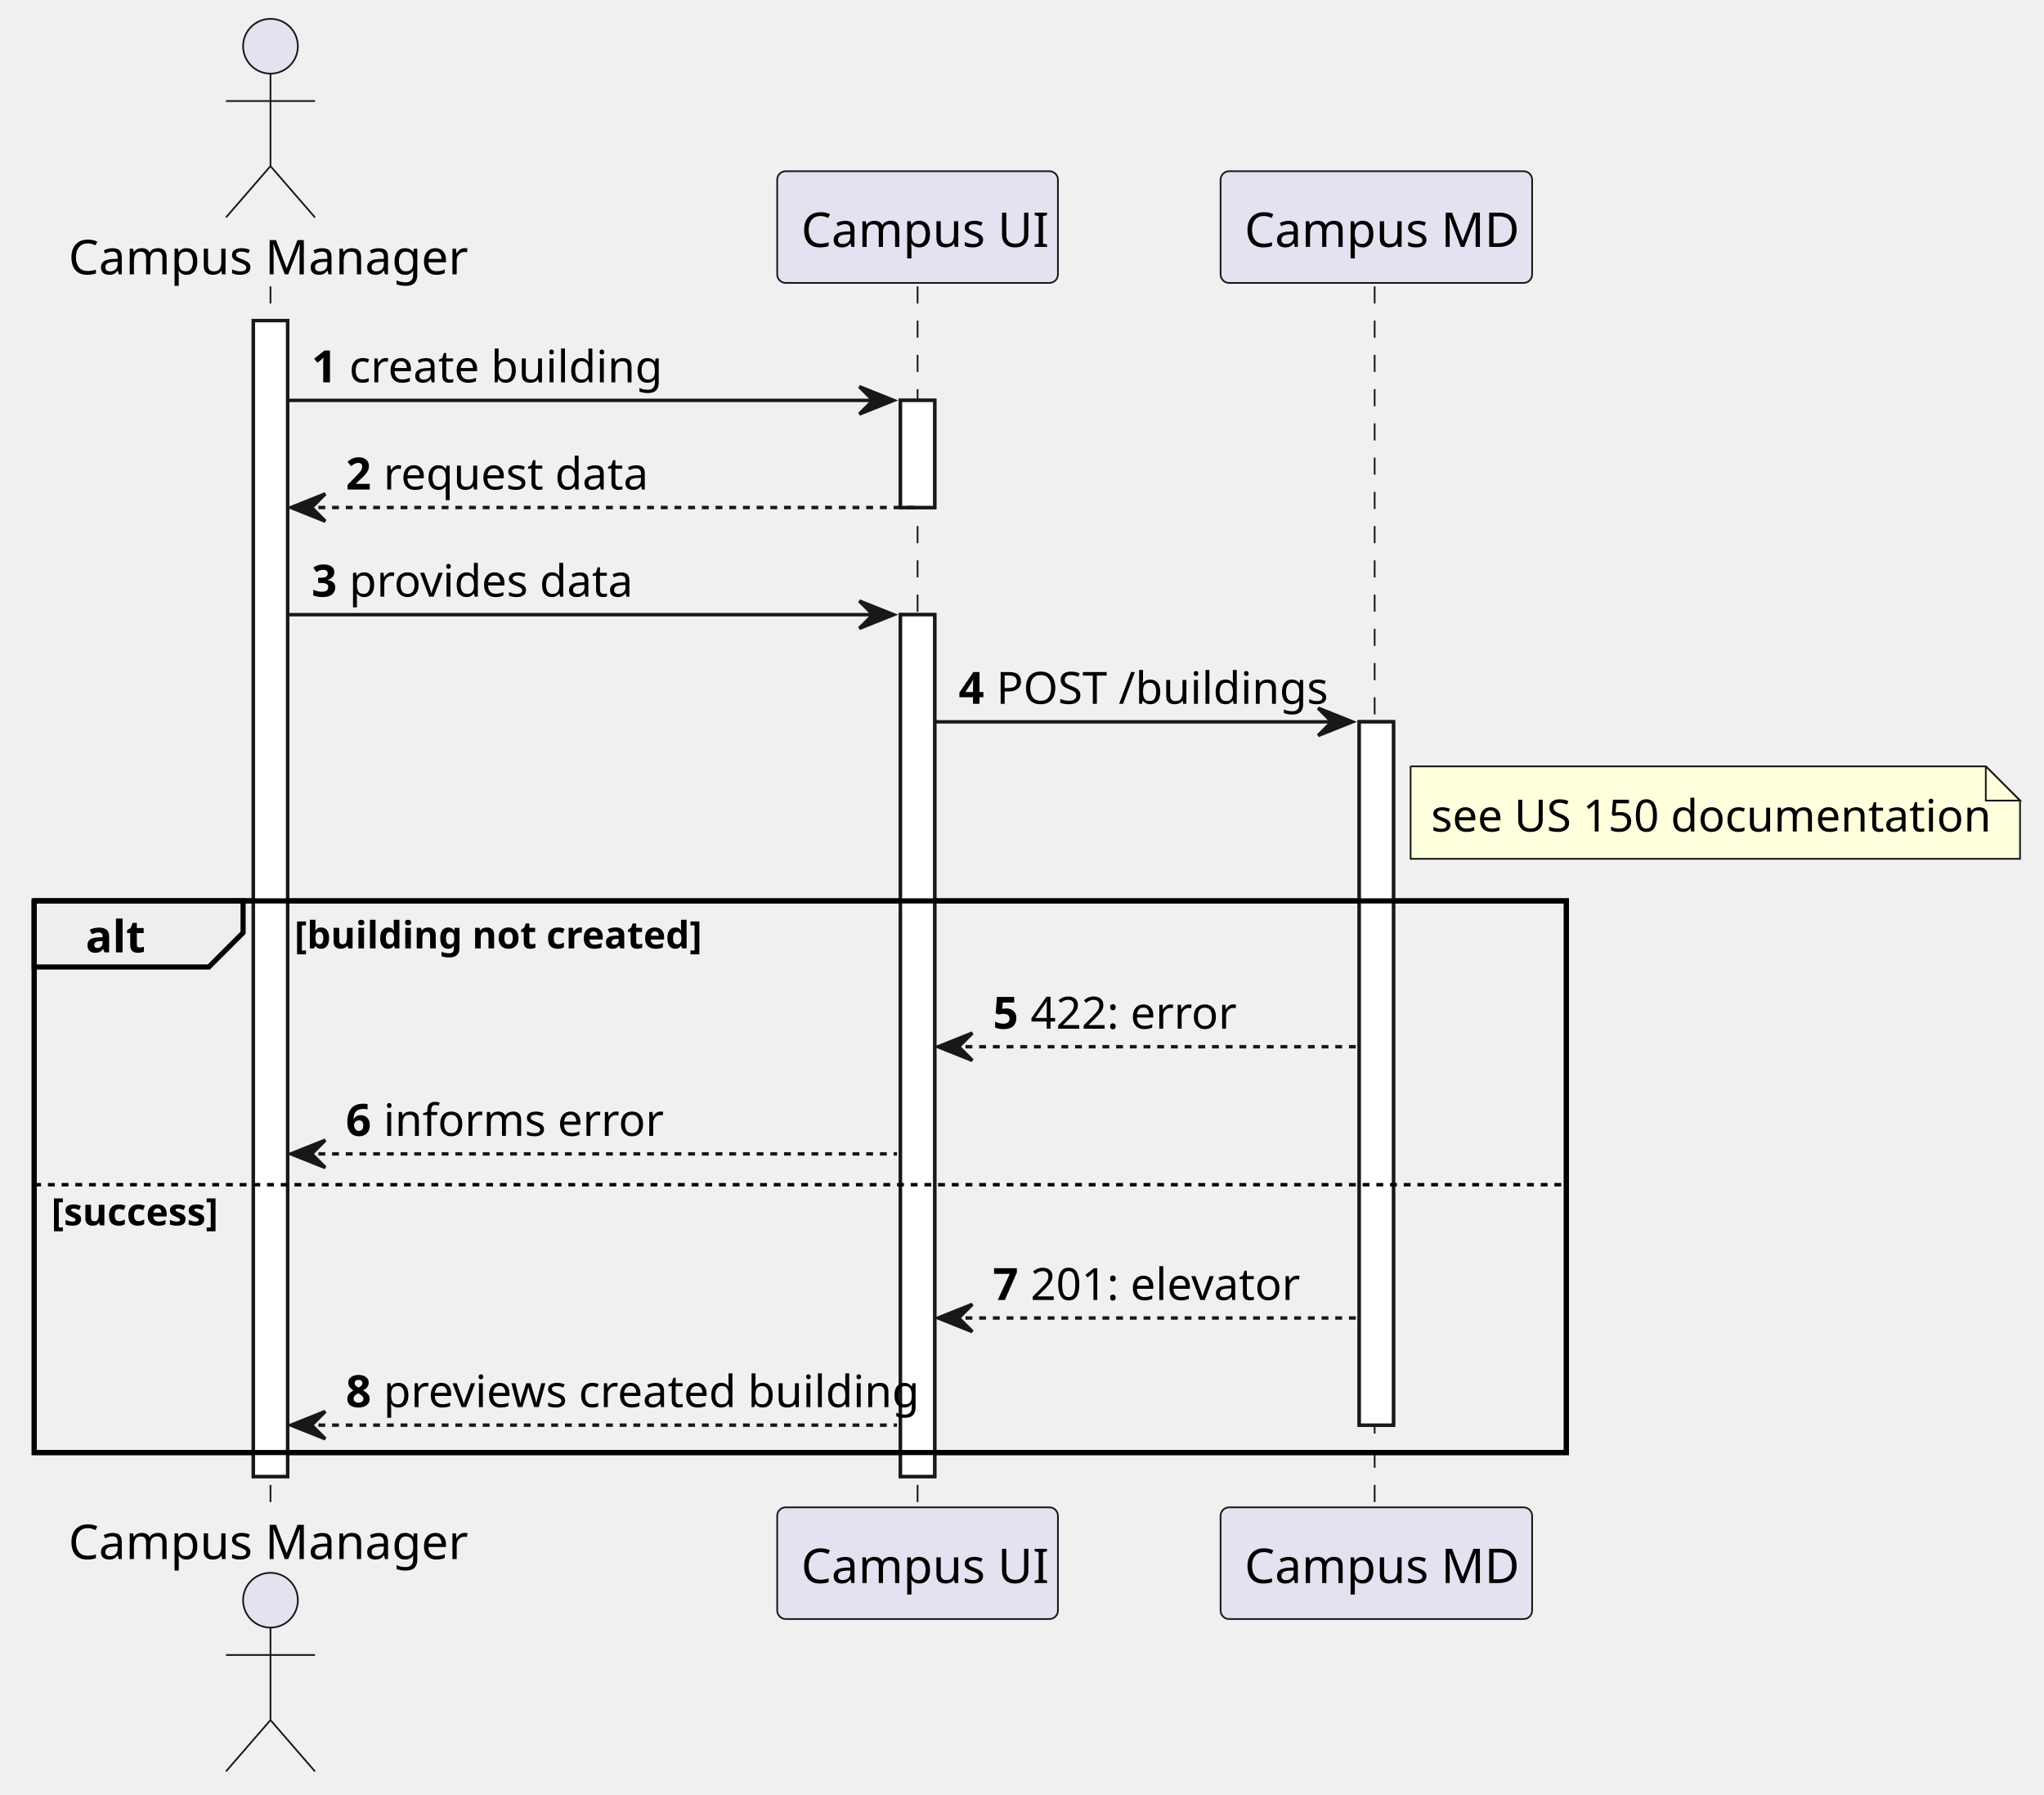
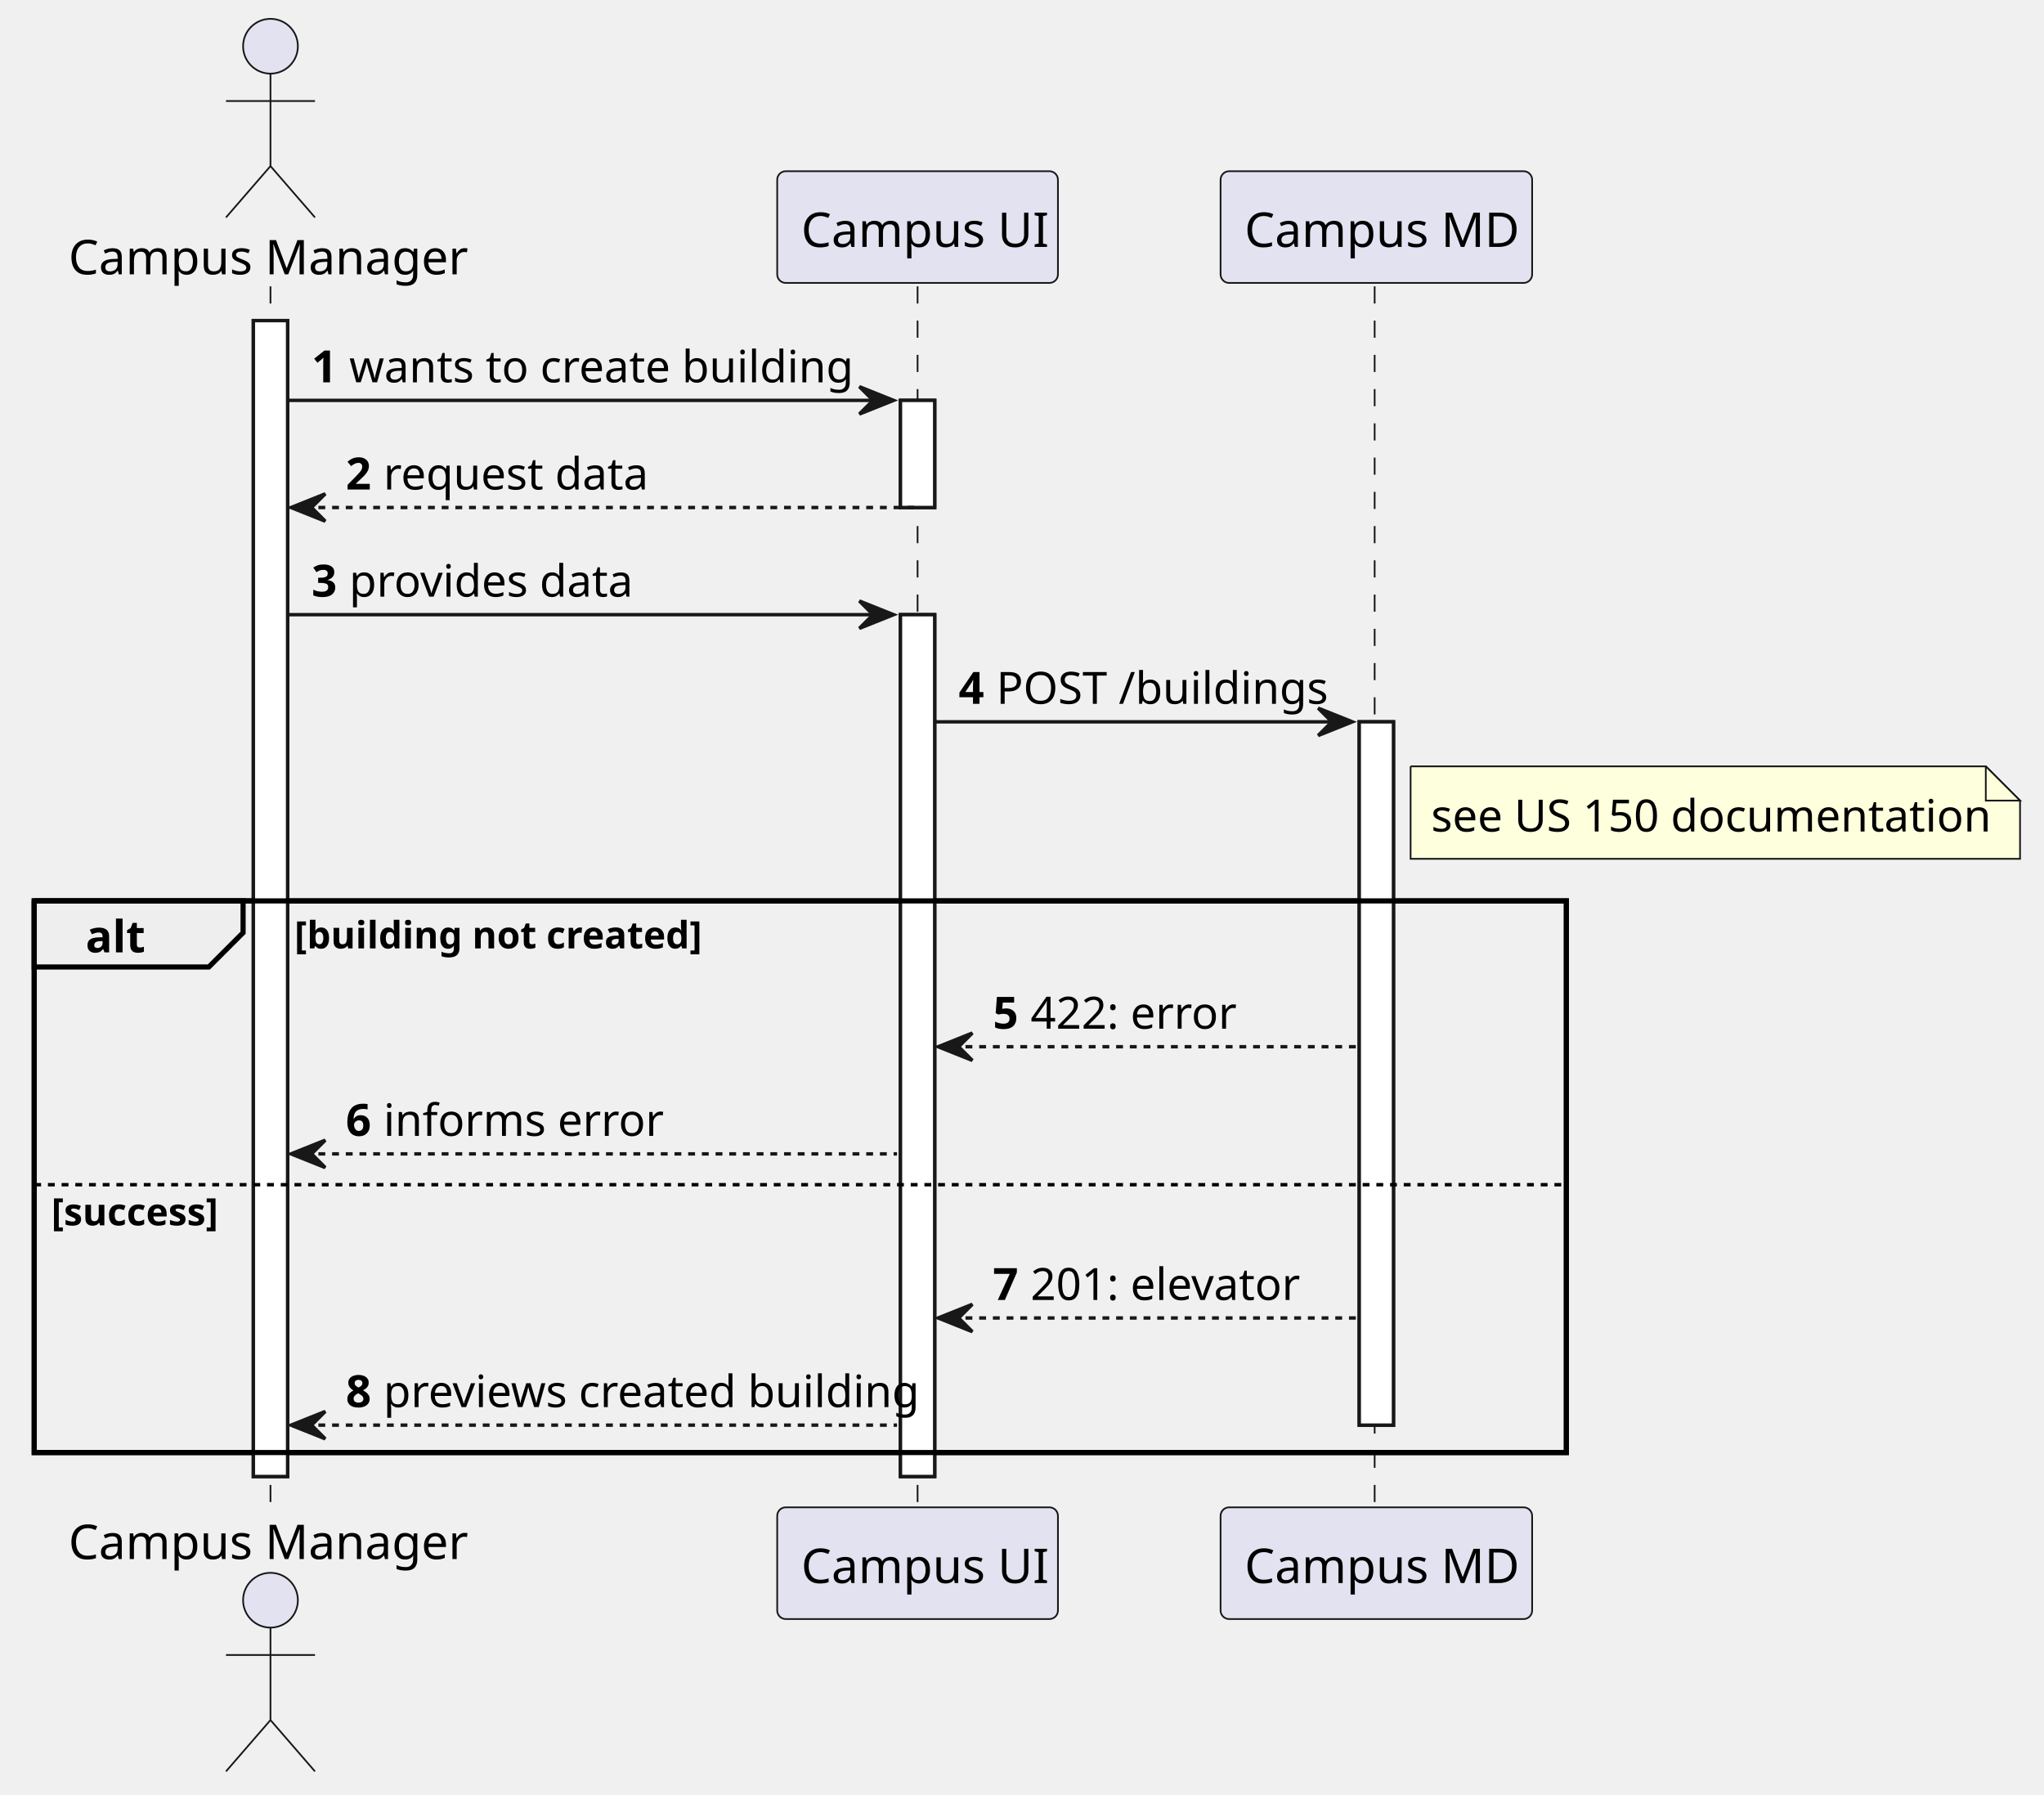
<svg xmlns="http://www.w3.org/2000/svg" contentStyleType="text/css" height="524px" preserveAspectRatio="none" style="width:597px;height:524px;background:#FFFFFF;" version="1.1" viewBox="0 0 597 524" width="597px" zoomAndPan="magnify">
  <defs />
  <g>
    <rect fill="#FFFFFF" height="337.541" style="stroke:#181818;stroke-width:1.0;" width="10" x="74" y="93.621" />
    <rect fill="#FFFFFF" height="31.291" style="stroke:#181818;stroke-width:1.0;" width="10" x="263" y="116.912" />
    <rect fill="#FFFFFF" height="251.668" style="stroke:#181818;stroke-width:1.0;" width="10" x="263" y="179.494" />
    <rect fill="#FFFFFF" height="205.377" style="stroke:#181818;stroke-width:1.0;" width="10" x="397" y="210.785" />
    <rect fill="none" height="161.086" style="stroke:#000000;stroke-width:1.5;" width="447.5" x="10" y="263.076" />
    <line style="stroke:#181818;stroke-width:0.5;stroke-dasharray:5.0,5.0;" x1="79" x2="79" y1="83.621" y2="441.162" />
    <line style="stroke:#181818;stroke-width:0.5;stroke-dasharray:5.0,5.0;" x1="268" x2="268" y1="83.621" y2="441.162" />
    <line style="stroke:#181818;stroke-width:0.5;stroke-dasharray:5.0,5.0;" x1="401.5" x2="401.5" y1="83.621" y2="441.162" />
    <text fill="#000000" font-family="sans-serif" font-size="14" lengthAdjust="spacing" textLength="112" x="20" y="80.107">Campus Manager</text>
    <ellipse cx="79" cy="13.5" fill="#E2E2F0" rx="8" ry="8" style="stroke:#181818;stroke-width:0.5;" />
    <path d="M79,21.5 L79,48.5 M66,29.5 L92,29.5 M79,48.5 L66,63.5 M79,48.5 L92,63.5 " fill="none" style="stroke:#181818;stroke-width:0.5;" />
    <text fill="#000000" font-family="sans-serif" font-size="14" lengthAdjust="spacing" textLength="112" x="20" y="455.269">Campus Manager</text>
    <ellipse cx="79" cy="467.283" fill="#E2E2F0" rx="8" ry="8" style="stroke:#181818;stroke-width:0.5;" />
    <path d="M79,475.283 L79,502.283 M66,483.283 L92,483.283 M79,502.283 L66,517.283 M79,502.283 L92,517.283 " fill="none" style="stroke:#181818;stroke-width:0.5;" />
    <rect fill="#E2E2F0" height="32.621" rx="2.5" ry="2.5" style="stroke:#181818;stroke-width:0.5;" width="82" x="227" y="50" />
    <text fill="#000000" font-family="sans-serif" font-size="14" lengthAdjust="spacing" textLength="68" x="234" y="72.107">Campus UI</text>
    <rect fill="#E2E2F0" height="32.621" rx="2.5" ry="2.5" style="stroke:#181818;stroke-width:0.5;" width="82" x="227" y="440.162" />
    <text fill="#000000" font-family="sans-serif" font-size="14" lengthAdjust="spacing" textLength="68" x="234" y="462.269">Campus UI</text>
    <rect fill="#E2E2F0" height="32.621" rx="2.5" ry="2.5" style="stroke:#181818;stroke-width:0.5;" width="91" x="356.5" y="50" />
    <text fill="#000000" font-family="sans-serif" font-size="14" lengthAdjust="spacing" textLength="77" x="363.5" y="72.107">Campus MD</text>
    <rect fill="#E2E2F0" height="32.621" rx="2.5" ry="2.5" style="stroke:#181818;stroke-width:0.5;" width="91" x="356.5" y="440.162" />
    <text fill="#000000" font-family="sans-serif" font-size="14" lengthAdjust="spacing" textLength="77" x="363.5" y="462.269">Campus MD</text>
    <rect fill="#FFFFFF" height="337.541" style="stroke:#181818;stroke-width:1.0;" width="10" x="74" y="93.621" />
    <rect fill="#FFFFFF" height="31.291" style="stroke:#181818;stroke-width:1.0;" width="10" x="263" y="116.912" />
    <rect fill="#FFFFFF" height="251.668" style="stroke:#181818;stroke-width:1.0;" width="10" x="263" y="179.494" />
    <rect fill="#FFFFFF" height="205.377" style="stroke:#181818;stroke-width:1.0;" width="10" x="397" y="210.785" />
    <polygon fill="#181818" points="251,112.912,261,116.912,251,120.912,255,116.912" style="stroke:#181818;stroke-width:1.0;" />
    <line style="stroke:#181818;stroke-width:1.0;" x1="84" x2="257" y1="116.912" y2="116.912" />
    <text fill="#000000" font-family="sans-serif" font-size="13" font-weight="bold" lengthAdjust="spacing" textLength="7" x="91" y="111.649">1</text>
-     <text fill="#000000" font-family="sans-serif" font-size="13" lengthAdjust="spacing" textLength="84" x="102" y="111.649">create building</text>
+     <text fill="#000000" font-family="sans-serif" font-size="13" lengthAdjust="spacing" textLength="137" x="102" y="111.649">wants to create building</text>
    <polygon fill="#181818" points="95,144.203,85,148.203,95,152.203,91,148.203" style="stroke:#181818;stroke-width:1.0;" />
    <line style="stroke:#181818;stroke-width:1.0;stroke-dasharray:2.0,2.0;" x1="89" x2="267" y1="148.203" y2="148.203" />
    <text fill="#000000" font-family="sans-serif" font-size="13" font-weight="bold" lengthAdjust="spacing" textLength="7" x="101" y="142.94">2</text>
    <text fill="#000000" font-family="sans-serif" font-size="13" lengthAdjust="spacing" textLength="72" x="112" y="142.94">request data</text>
    <polygon fill="#181818" points="251,175.494,261,179.494,251,183.494,255,179.494" style="stroke:#181818;stroke-width:1.0;" />
    <line style="stroke:#181818;stroke-width:1.0;" x1="84" x2="257" y1="179.494" y2="179.494" />
    <text fill="#000000" font-family="sans-serif" font-size="13" font-weight="bold" lengthAdjust="spacing" textLength="7" x="91" y="174.231">3</text>
    <text fill="#000000" font-family="sans-serif" font-size="13" lengthAdjust="spacing" textLength="76" x="102" y="174.231">provides data</text>
    <polygon fill="#181818" points="385,206.785,395,210.785,385,214.785,389,210.785" style="stroke:#181818;stroke-width:1.0;" />
    <line style="stroke:#181818;stroke-width:1.0;" x1="273" x2="391" y1="210.785" y2="210.785" />
    <text fill="#000000" font-family="sans-serif" font-size="13" font-weight="bold" lengthAdjust="spacing" textLength="7" x="280" y="205.523">4</text>
    <text fill="#000000" font-family="sans-serif" font-size="13" lengthAdjust="spacing" textLength="94" x="291" y="205.523">POST /buildings</text>
    <path d="M412,223.785 L412,250.785 L590,250.785 L590,233.785 L580,223.785 L412,223.785 " fill="#FEFFDD" style="stroke:#181818;stroke-width:0.5;" />
    <path d="M580,223.785 L580,233.785 L590,233.785 L580,223.785 " fill="#FEFFDD" style="stroke:#181818;stroke-width:0.5;" />
    <text fill="#000000" font-family="sans-serif" font-size="13" lengthAdjust="spacing" textLength="157" x="418" y="242.814">see US 150 documentation</text>
    <path d="M10,263.076 L71,263.076 L71,272.367 L61,282.367 L10,282.367 L10,263.076 " fill="#EEEEEE" style="stroke:#000000;stroke-width:1.5;" />
    <rect fill="none" height="161.086" style="stroke:#000000;stroke-width:1.5;" width="447.5" x="10" y="263.076" />
    <text fill="#000000" font-family="sans-serif" font-size="13" font-weight="bold" lengthAdjust="spacing" textLength="16" x="25" y="278.104">alt</text>
    <text fill="#000000" font-family="sans-serif" font-size="11" font-weight="bold" lengthAdjust="spacing" textLength="118" x="86" y="276.946">[building not created]</text>
    <polygon fill="#181818" points="284,301.658,274,305.658,284,309.658,280,305.658" style="stroke:#181818;stroke-width:1.0;" />
    <line style="stroke:#181818;stroke-width:1.0;stroke-dasharray:2.0,2.0;" x1="278" x2="396" y1="305.658" y2="305.658" />
    <text fill="#000000" font-family="sans-serif" font-size="13" font-weight="bold" lengthAdjust="spacing" textLength="7" x="290" y="300.396">5</text>
    <text fill="#000000" font-family="sans-serif" font-size="13" lengthAdjust="spacing" textLength="55" x="301" y="300.396">422: error</text>
    <polygon fill="#181818" points="95,332.949,85,336.949,95,340.949,91,336.949" style="stroke:#181818;stroke-width:1.0;" />
    <line style="stroke:#181818;stroke-width:1.0;stroke-dasharray:2.0,2.0;" x1="89" x2="262" y1="336.949" y2="336.949" />
    <text fill="#000000" font-family="sans-serif" font-size="13" font-weight="bold" lengthAdjust="spacing" textLength="7" x="101" y="331.687">6</text>
    <text fill="#000000" font-family="sans-serif" font-size="13" lengthAdjust="spacing" textLength="72" x="112" y="331.687">informs error</text>
    <line style="stroke:#000000;stroke-width:1.0;stroke-dasharray:2.0,2.0;" x1="10" x2="457.5" y1="345.949" y2="345.949" />
    <text fill="#000000" font-family="sans-serif" font-size="11" font-weight="bold" lengthAdjust="spacing" textLength="55" x="15" y="357.819">[success]</text>
    <polygon fill="#181818" points="284,380.871,274,384.871,284,388.871,280,384.871" style="stroke:#181818;stroke-width:1.0;" />
    <line style="stroke:#181818;stroke-width:1.0;stroke-dasharray:2.0,2.0;" x1="278" x2="396" y1="384.871" y2="384.871" />
    <text fill="#000000" font-family="sans-serif" font-size="13" font-weight="bold" lengthAdjust="spacing" textLength="7" x="290" y="379.608">7</text>
    <text fill="#000000" font-family="sans-serif" font-size="13" lengthAdjust="spacing" textLength="73" x="301" y="379.608">201: elevator</text>
    <polygon fill="#181818" points="95,412.162,85,416.162,95,420.162,91,416.162" style="stroke:#181818;stroke-width:1.0;" />
    <line style="stroke:#181818;stroke-width:1.0;stroke-dasharray:2.0,2.0;" x1="89" x2="262" y1="416.162" y2="416.162" />
    <text fill="#000000" font-family="sans-serif" font-size="13" font-weight="bold" lengthAdjust="spacing" textLength="7" x="101" y="410.899">8</text>
    <text fill="#000000" font-family="sans-serif" font-size="13" lengthAdjust="spacing" textLength="144" x="112" y="410.899">previews created building</text>
  </g>
</svg>
